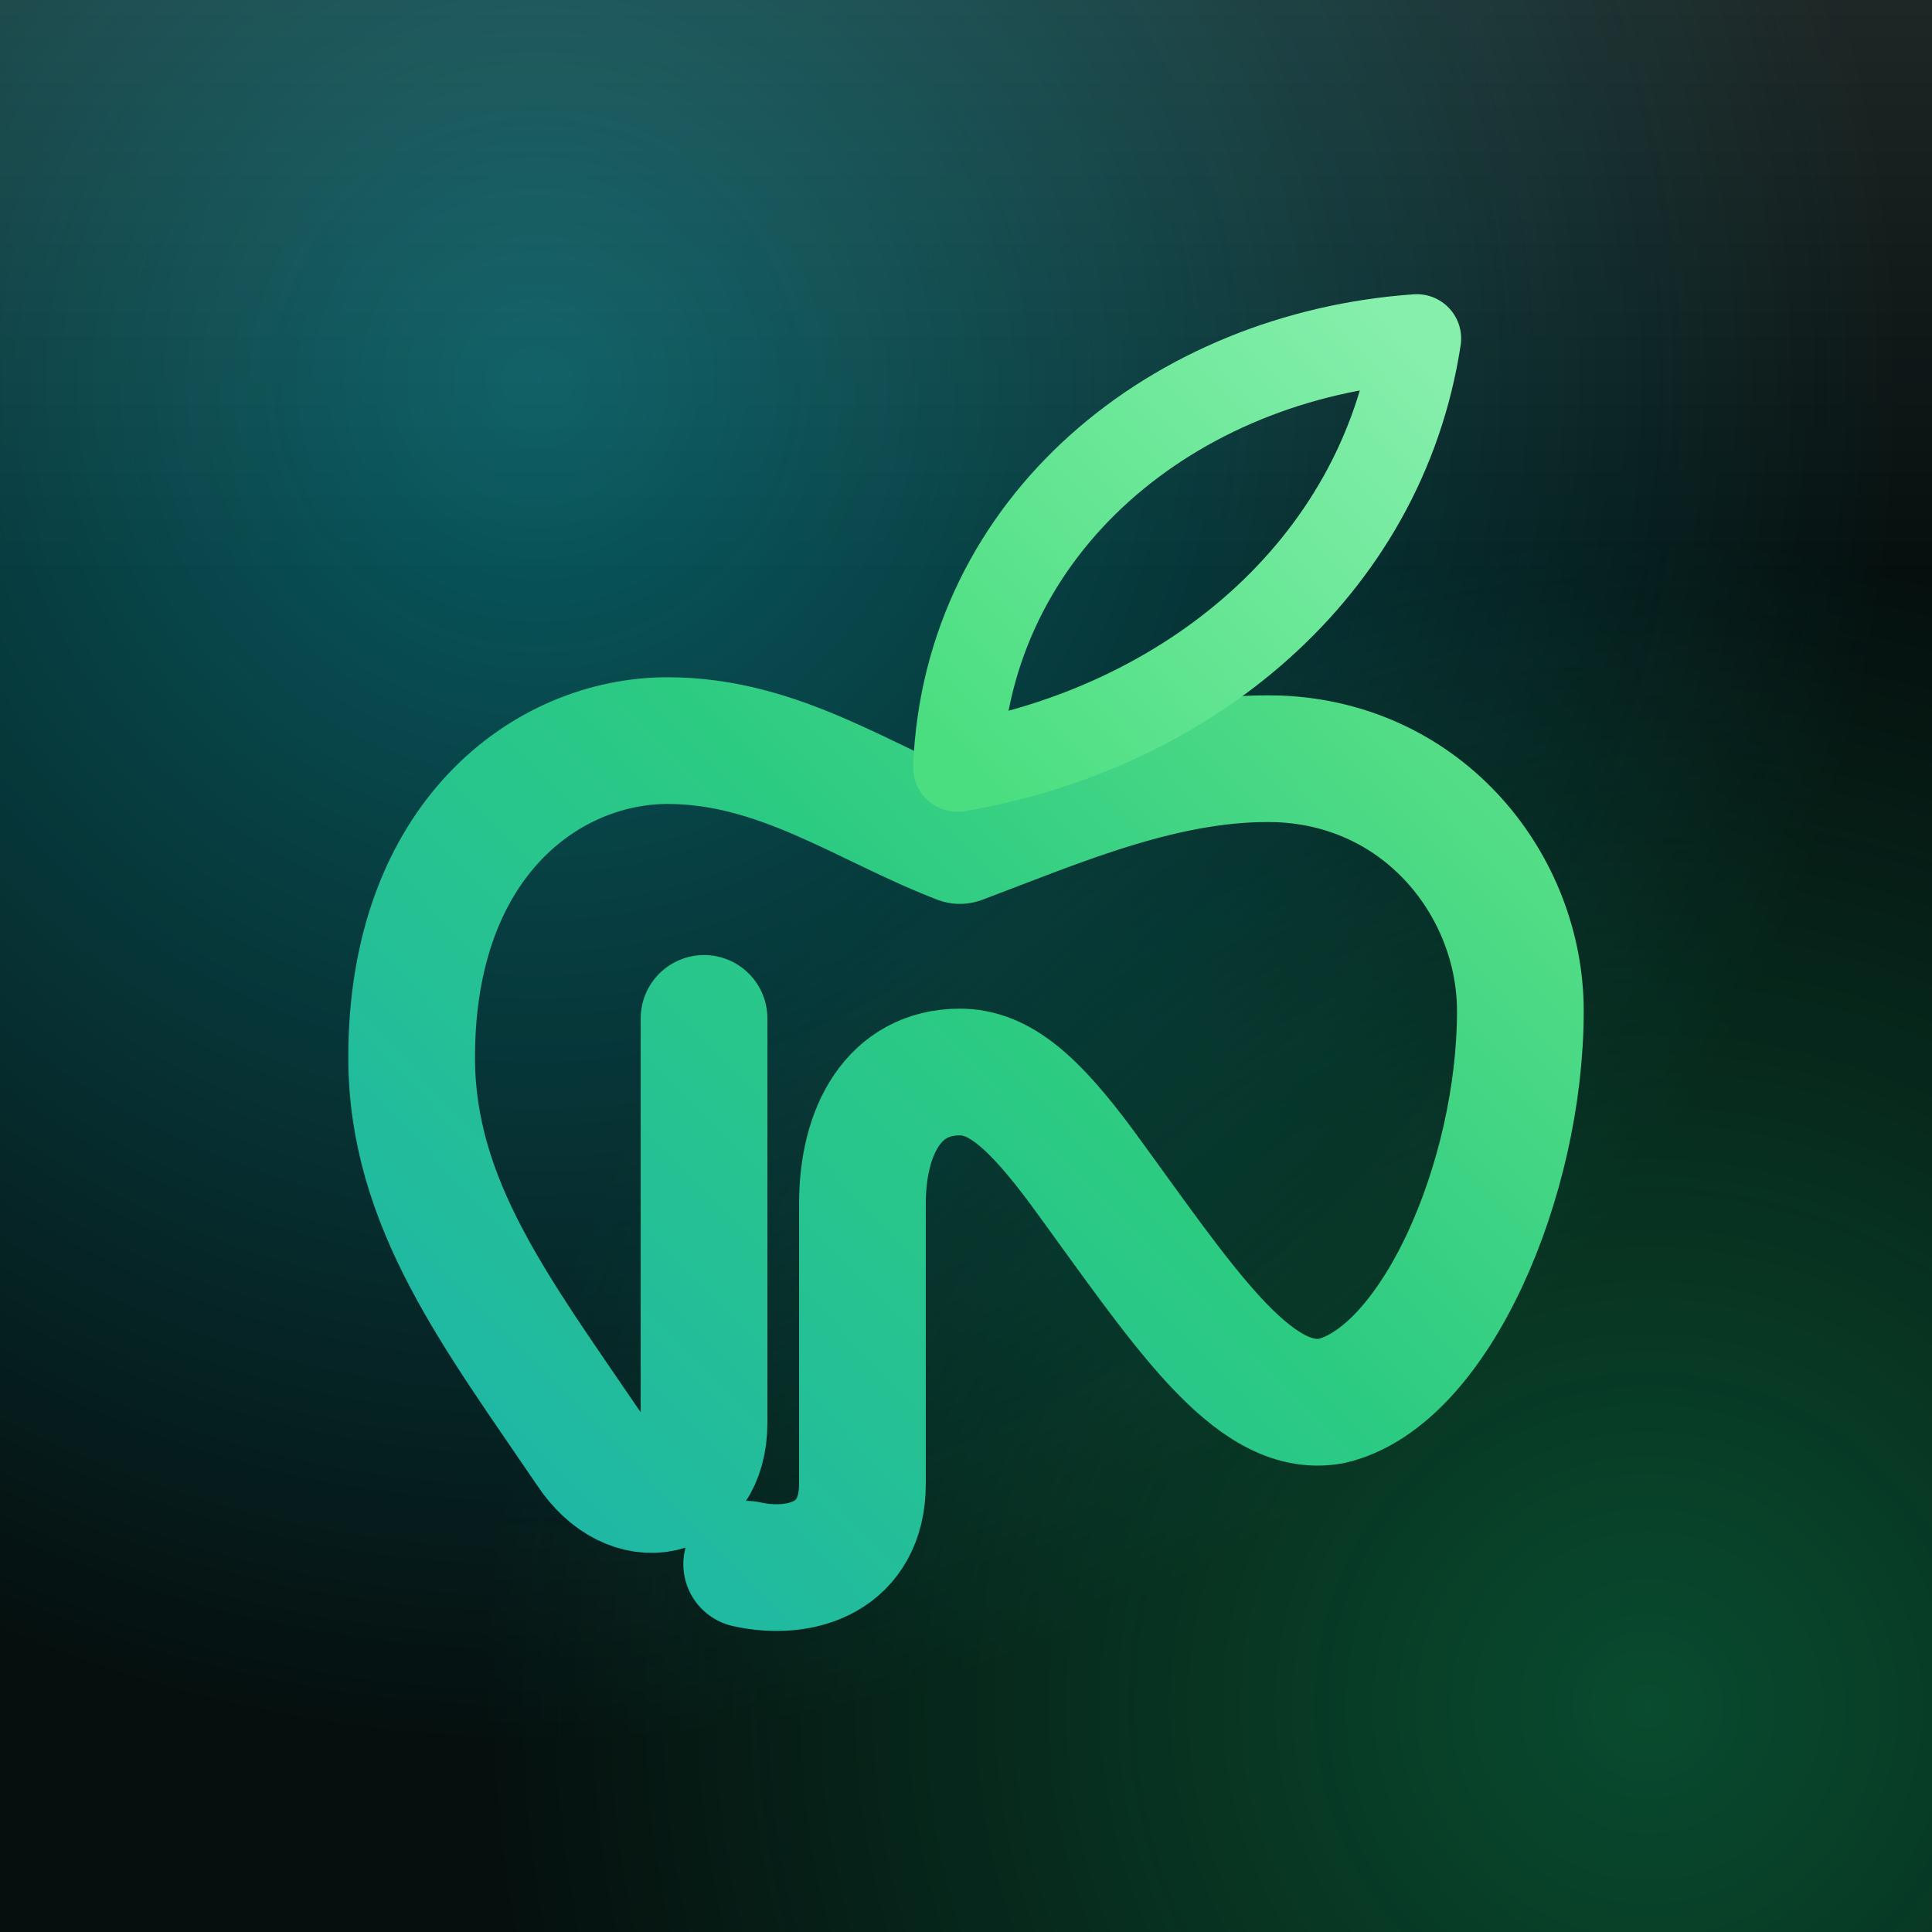
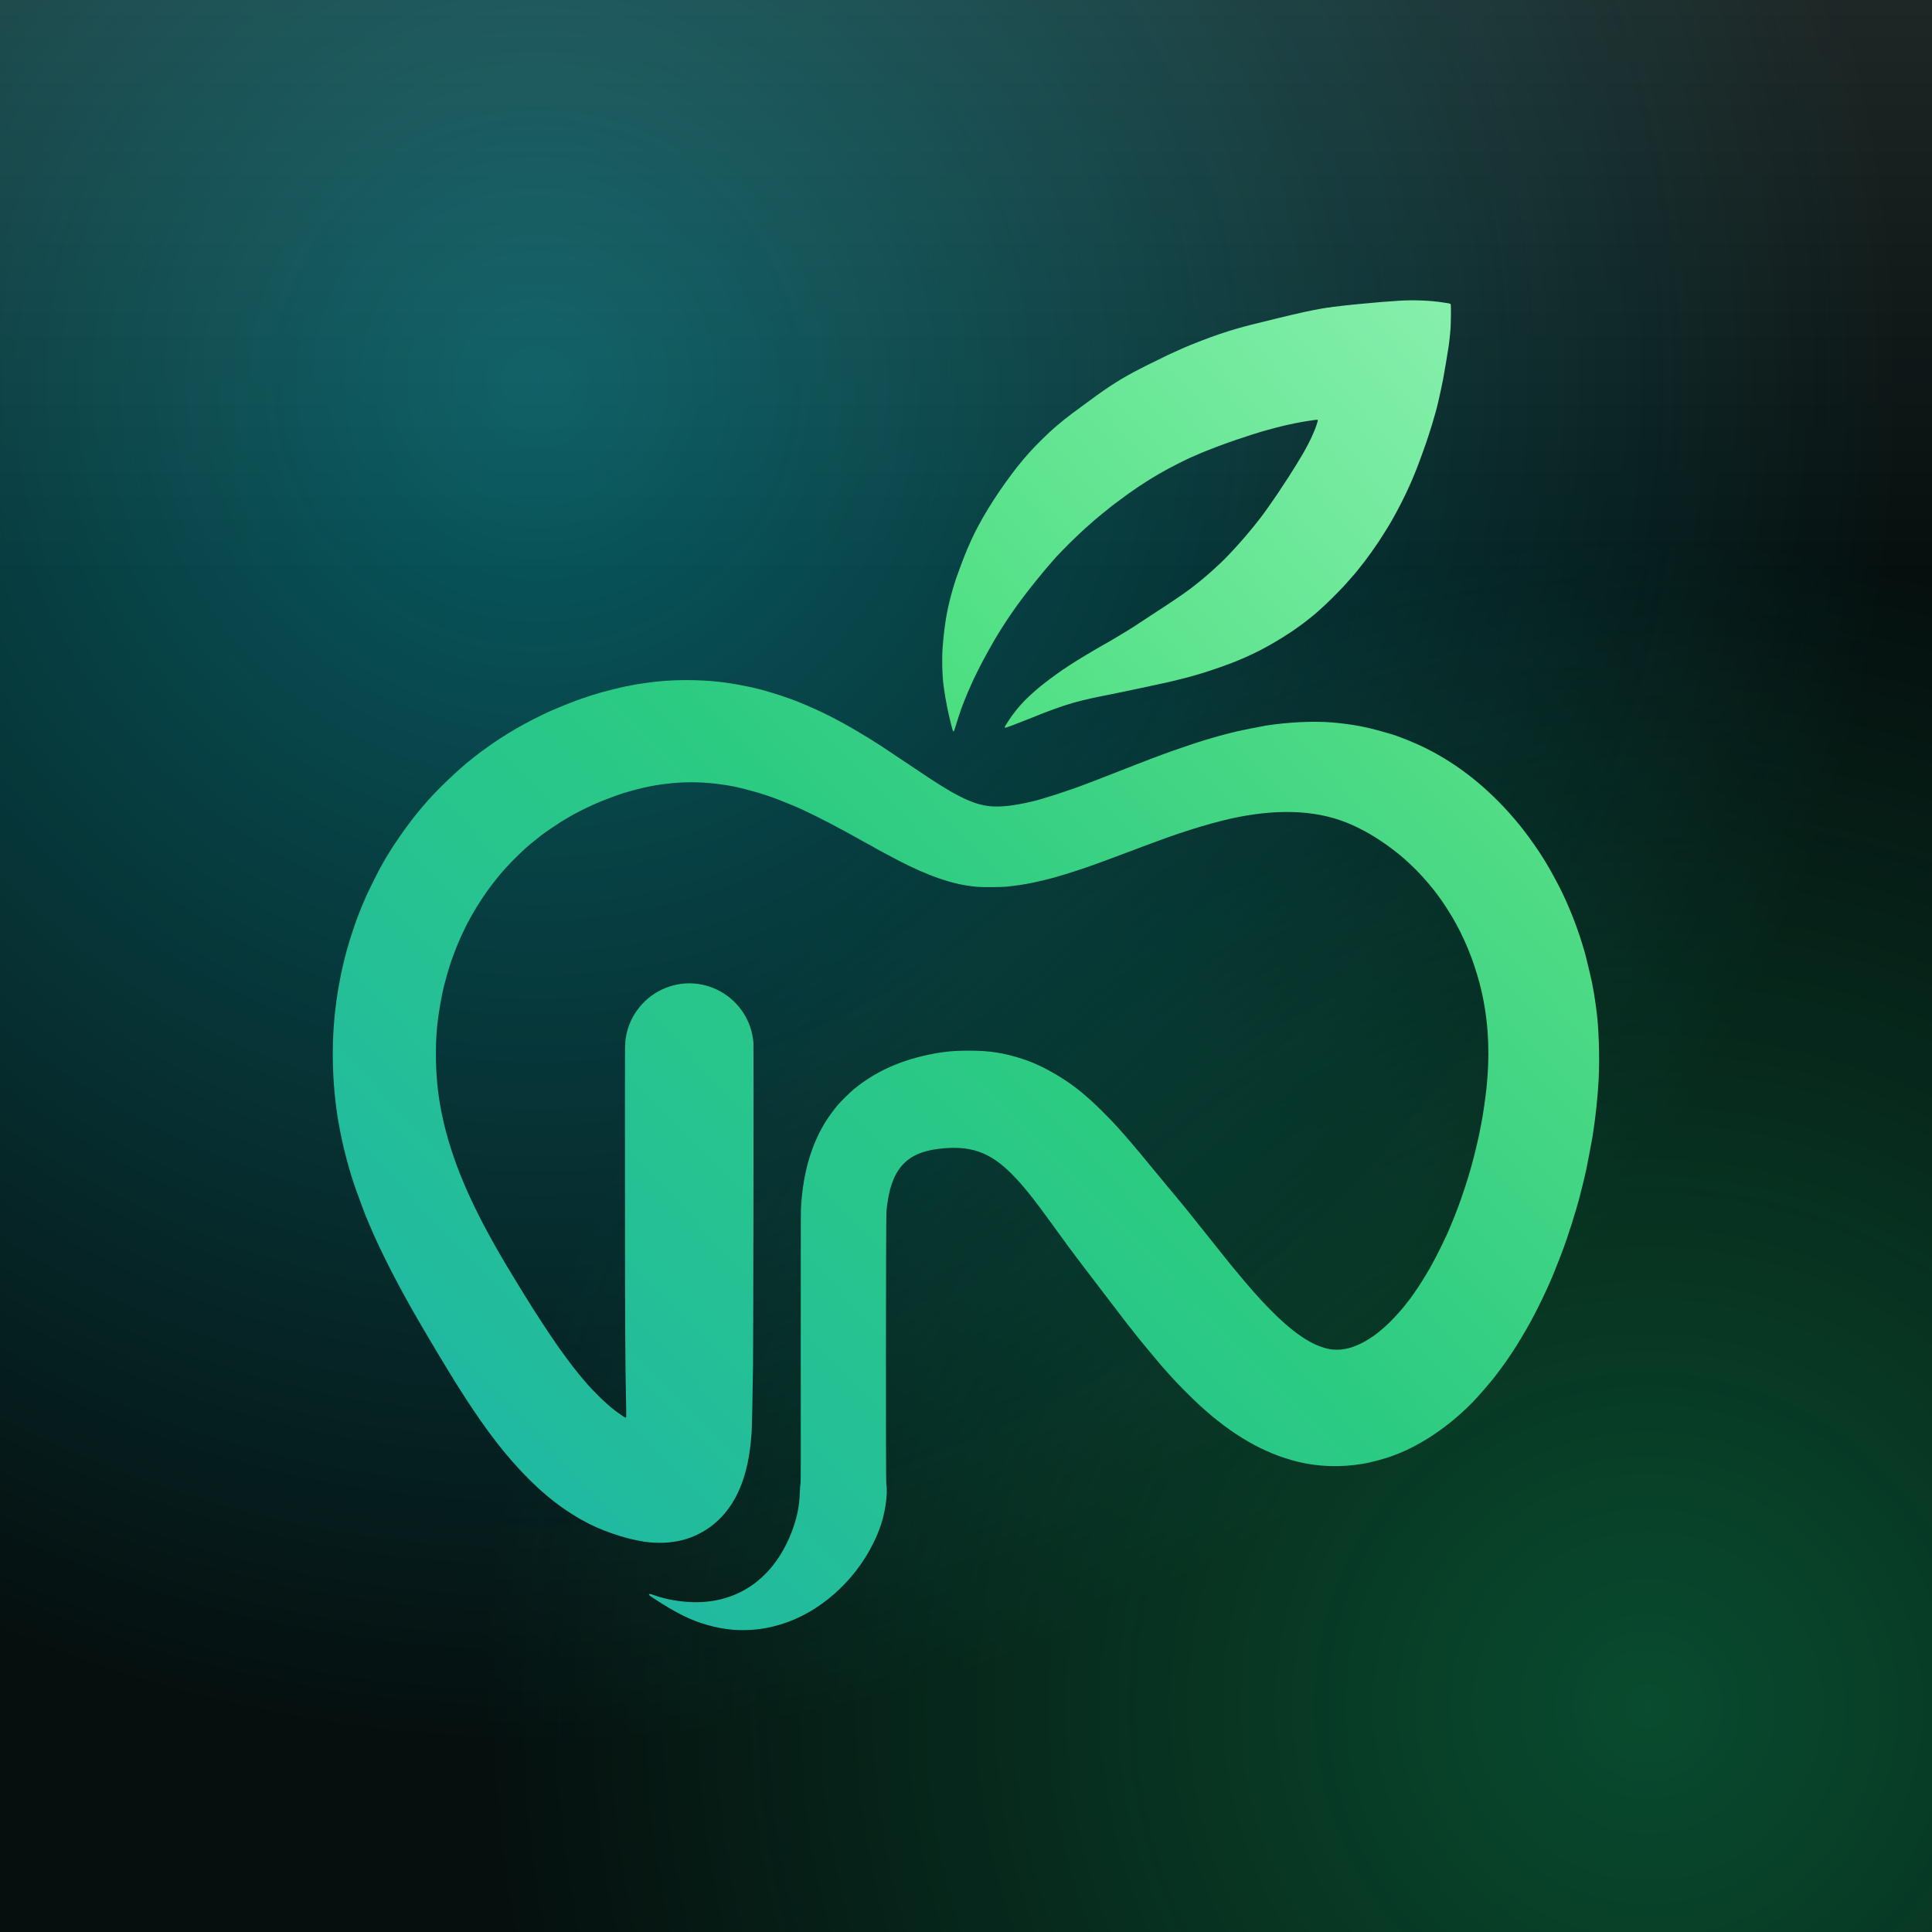
<svg xmlns="http://www.w3.org/2000/svg" viewBox="0 0 1024 1024">
  <defs>
-     <linearGradient id="is" gradientUnits="userSpaceOnUse" x1="300" y1="1100" x2="1000" y2="420">
+     <linearGradient id="is" gradientUnits="userSpaceOnUse" x1="300" y1="1120" x2="1020" y2="420">
      <stop offset="0" stop-color="#1FB8A4" />
      <stop offset=".55" stop-color="#2CCB82" />
      <stop offset="1" stop-color="#56DE86" />
    </linearGradient>
-     <linearGradient id="il" gradientUnits="userSpaceOnUse" x1="600" y1="460" x2="975" y2="110">
+     <linearGradient id="il" gradientUnits="userSpaceOnUse" x1="600" y1="450" x2="985" y2="110">
      <stop offset="0" stop-color="#4ADE80" />
      <stop offset="1" stop-color="#86EFAC" />
    </linearGradient>
    <radialGradient id="iA" cx=".28" cy=".2" r=".7">
      <stop offset="0" stop-color="#0A8C96" stop-opacity=".62" />
      <stop offset="1" stop-color="#0A8C96" stop-opacity="0" />
    </radialGradient>
    <radialGradient id="iB" cx=".85" cy=".88" r=".6">
      <stop offset="0" stop-color="#0E9F5B" stop-opacity=".42" />
      <stop offset="1" stop-color="#0E9F5B" stop-opacity="0" />
    </radialGradient>
    <linearGradient id="iHi" x1="0" y1="0" x2="0" y2="1">
      <stop offset="0" stop-color="#fff" stop-opacity=".10" />
      <stop offset=".3" stop-color="#fff" stop-opacity="0" />
    </linearGradient>
  </defs>
  <rect width="1024" height="1024" rx="0" fill="#050F0E" />
  <rect width="1024" height="1024" rx="0" fill="url(#iA)" />
  <rect width="1024" height="1024" rx="0" fill="url(#iB)" />
  <rect width="1024" height="1024" rx="0" fill="url(#iHi)" />
-   <g transform="translate(121.31,108.40) scale(0.64577)">
-     <path d="M390,668 L390,1000 C390,1062 330,1074 296,1022 C220,910 150,820 150,700 C150,520 262,440 360,440 C452,440 522,492 600,522 C680,492 770,452 862,455 C982,460 1060,560 1060,662 C1060,800 990,962 905,982 C840,994 782,902 700,790 C660,736 632,712 600,712 C546,712 520,760 520,820 L520,1050 C520,1110 470,1126 425,1116" fill="none" stroke="url(#is)" stroke-width="104" stroke-linecap="round" stroke-linejoin="round" />
-     <path d="M598,462 C606,262 776,124 975,110 C946,300 786,430 598,462 Z" fill="none" stroke="url(#il)" stroke-width="72.8" stroke-linejoin="round" />
+   <g transform="translate(97.44,85.53) scale(0.68072)">
+     <path d="M431.42,1143.55 C419.78,1143.19 405.03,1139.69 393.67,1134.60 C389.87,1132.89 388.84,1132.40 386.75,1131.28 C385.56,1130.64 383.57,1129.59 382.33,1128.95 C377.71,1126.55 362.96,1117.26 362.38,1116.38 C361.71,1115.37 362.72,1115.15 364.69,1115.88 C373.11,1118.99 381.96,1120.86 391.83,1121.59 C430.26,1124.46 460.44,1103.48 474.33,1064.25 C477.78,1054.52 479.29,1046.43 479.66,1035.75 C479.77,1032.71 479.91,1030.76 480.11,1029.75 C480.39,1028.32 480.40,1023.13 480.35,923.92 C480.32,848.05 480.35,818.51 480.49,815.67 C481.95,785.33 490.07,760.00 504.55,740.61 C506.51,737.99 506.95,737.42 509.22,734.67 C511.07,732.42 518.85,724.75 521.50,722.56 C537.50,709.34 556.75,700.41 579.67,695.60 C591.04,693.21 598.85,692.43 611.42,692.42 C627.57,692.41 638.36,694.09 653.25,698.94 C669.74,704.31 689.45,716.01 703.48,728.74 C703.99,729.21 705.20,730.26 706.17,731.09 C710.20,734.54 722.77,747.15 727.18,752.18 C727.95,753.05 730.10,755.47 731.96,757.56 C733.82,759.64 735.80,761.92 736.38,762.62 C736.95,763.33 737.94,764.51 738.59,765.24 C741.28,768.33 745.92,773.91 756.34,786.58 C757.17,787.59 758.39,789.05 759.05,789.83 C759.71,790.60 760.70,791.80 761.25,792.49 C761.80,793.18 762.81,794.43 763.50,795.26 C764.19,796.08 765.39,797.54 766.17,798.49 C766.95,799.45 768.16,800.88 768.86,801.68 C769.56,802.49 770.57,803.69 771.11,804.36 C771.64,805.03 772.87,806.52 773.83,807.65 C774.79,808.79 776.11,810.38 776.75,811.18 C777.39,811.99 779.00,813.97 780.33,815.59 C781.66,817.21 783.09,818.97 783.50,819.50 C783.91,820.03 784.88,821.24 785.64,822.19 C788.37,825.58 792.69,830.98 795.62,834.67 C797.26,836.73 799.50,839.53 800.59,840.90 C801.69,842.26 803.07,843.99 803.67,844.75 C804.26,845.51 805.32,846.83 806.01,847.69 C808.29,850.49 813.90,857.51 814.77,858.64 C815.60,859.71 818.36,863.02 825.43,871.44 C835.06,882.89 844.24,892.78 852.25,900.33 C867.73,914.91 880.71,922.83 892.44,924.84 C907.11,927.36 924.49,919.00 941.51,901.24 C943.71,898.95 944.60,897.96 948.34,893.68 C949.67,892.16 951.70,889.63 952.70,888.25 C953.03,887.79 953.88,886.70 954.58,885.83 C955.29,884.96 956.43,883.39 957.13,882.33 C957.82,881.28 958.70,880.00 959.08,879.50 C960.84,877.18 966.07,868.84 969.78,862.45 C972.35,858.02 976.76,849.58 979.64,843.59 C982.12,838.43 984.83,832.60 984.83,832.44 C984.83,832.39 985.22,831.46 985.68,830.38 C991.51,816.95 997.48,800.04 1001.91,784.47 C1004.19,776.44 1006.38,767.61 1008.49,757.92 C1009.18,754.75 1010.88,745.78 1011.34,742.92 C1013.10,731.79 1014.14,723.76 1014.67,717.17 C1014.76,715.93 1014.91,714.05 1015.00,713.00 C1015.94,701.27 1015.96,688.60 1015.07,676.75 C1014.65,671.20 1013.44,661.49 1012.68,657.57 C1012.60,657.12 1012.40,656.04 1012.24,655.17 C1010.85,647.34 1009.56,641.98 1006.99,633.25 C1001.71,615.32 993.47,597.18 983.91,582.42 C981.12,578.11 980.26,576.83 978.61,574.50 C974.10,568.14 970.83,564.10 963.72,556.14 C959.70,551.63 950.79,543.21 946.01,539.41 C933.29,529.26 922.25,522.35 909.75,516.72 C885.31,505.71 856.10,503.67 821.00,510.52 C804.63,513.72 781.14,520.70 758.58,529.08 C756.93,529.70 754.46,530.60 753.08,531.10 C751.71,531.60 750.32,532.11 750.00,532.25 C749.68,532.38 748.37,532.87 747.08,533.34 C744.60,534.25 741.91,535.26 736.67,537.25 C731.31,539.29 728.77,540.24 724.92,541.66 C722.90,542.41 720.27,543.39 719.08,543.84 C717.89,544.29 714.59,545.49 711.75,546.51 C708.91,547.53 705.90,548.61 705.06,548.93 C700.76,550.53 685.70,555.36 680.38,556.84 C679.02,557.22 677.28,557.71 676.50,557.93 C674.35,558.55 666.50,560.47 664.33,560.92 C663.28,561.13 661.37,561.54 660.08,561.82 C655.29,562.88 647.57,564.01 640.00,564.78 C636.24,565.16 620.85,565.22 617.50,564.86 C606.39,563.68 599.30,562.09 587.83,558.22 C579.48,555.40 566.43,549.66 556.67,544.50 C554.88,543.55 552.03,542.06 550.33,541.17 C548.64,540.29 546.01,538.88 544.50,538.06 C542.99,537.23 541.00,536.15 540.08,535.66 C539.17,535.18 538.02,534.52 537.53,534.21 C537.04,533.90 535.39,532.99 533.86,532.18 C532.33,531.37 530.67,530.46 530.17,530.17 C529.27,529.64 527.50,528.66 524.33,526.92 C523.46,526.45 522.38,525.83 521.92,525.55 C521.46,525.28 519.92,524.43 518.50,523.67 C517.08,522.91 515.28,521.93 514.50,521.50 C508.49,518.16 496.76,512.05 491.08,509.30 C481.50,504.66 478.25,503.15 476.17,502.34 C475.66,502.14 473.94,501.43 472.33,500.75 C459.73,495.43 449.39,491.92 437.25,488.85 C428.65,486.68 426.45,486.25 417.75,485.02 C405.92,483.35 393.32,483.00 381.33,484.02 C379.35,484.18 377.46,484.39 373.17,484.92 C370.49,485.24 364.64,486.22 362.25,486.74 C361.15,486.98 359.35,487.37 358.25,487.60 C353.83,488.53 341.59,491.97 338.68,493.09 C338.35,493.21 336.62,493.84 334.83,494.48 C333.05,495.11 330.23,496.17 328.58,496.84 C326.93,497.50 324.65,498.41 323.50,498.86 C318.87,500.69 308.26,505.79 303.42,508.52 C302.41,509.09 300.76,510.02 299.75,510.58 C292.99,514.38 280.23,522.98 276.25,526.41 C275.70,526.89 274.61,527.75 273.83,528.34 C265.55,534.56 252.21,547.73 244.58,557.23 C238.65,564.63 236.42,567.66 231.88,574.50 C228.19,580.06 225.02,585.37 221.97,591.08 C221.34,592.26 220.76,593.31 220.68,593.41 C220.44,593.72 216.38,602.20 215.49,604.25 C212.61,610.90 211.89,612.66 210.23,617.17 C209.64,618.77 208.98,620.57 208.76,621.17 C206.60,626.98 202.65,640.89 201.39,647.08 C200.44,651.77 200.12,653.43 199.59,656.50 C198.98,660.09 198.65,662.24 198.25,665.25 C198.10,666.35 197.88,668.04 197.75,669.00 C195.85,682.80 195.75,703.55 197.51,720.08 C201.31,755.84 214.10,792.85 237.30,835.25 C241.54,843.00 241.77,843.41 245.63,850.12 C247.36,853.14 248.01,854.23 252.02,861.00 C255.23,866.40 267.54,886.51 270.34,890.92 C271.04,892.02 272.46,894.23 273.50,895.83 C274.54,897.44 276.17,899.99 277.13,901.50 C280.08,906.15 289.04,919.54 291.08,922.33 C291.64,923.11 292.55,924.39 293.09,925.17 C294.26,926.88 301.79,937.04 302.84,938.34 C303.25,938.85 304.07,939.89 304.67,940.65 C306.25,942.69 308.89,945.91 310.07,947.25 C310.63,947.89 311.65,949.09 312.33,949.92 C318.07,956.85 327.76,966.36 334.75,971.90 C337.53,974.11 343.44,978.17 343.88,978.17 C344.53,978.17 344.54,978.04 344.35,968.38 C343.63,932.05 343.52,910.56 343.47,793.17 C343.41,681.75 343.38,687.00 344.18,682.02 C346.93,664.79 358.94,649.91 375.29,643.49 C406.53,631.22 440.67,652.58 443.50,686.17 C443.71,688.73 443.42,920.84 443.18,937.58 C442.76,966.37 442.36,985.47 442.07,989.83 C439.87,1023.66 430.27,1046.75 412.40,1061.27 C397.80,1073.13 379.37,1077.74 358.53,1074.74 C343.42,1072.57 323.35,1065.60 310.08,1057.92 C309.26,1057.45 308.06,1056.77 307.42,1056.42 C306.78,1056.06 304.53,1054.70 302.44,1053.38 C284.16,1041.92 267.08,1026.25 248.99,1004.35 C247.12,1002.09 239.80,992.66 238.50,990.83 C238.01,990.15 236.81,988.50 235.84,987.17 C229.65,978.74 221.28,966.30 214.24,955.08 C212.98,953.07 211.07,950.03 210.00,948.33 C208.93,946.64 207.92,944.99 207.75,944.67 C207.58,944.35 206.42,942.43 205.17,940.42 C203.91,938.40 201.21,933.94 199.16,930.50 C197.11,927.06 194.00,921.85 192.25,918.92 C190.49,915.98 188.06,911.86 186.84,909.75 C185.62,907.64 184.26,905.32 183.83,904.58 C167.75,877.19 152.84,848.06 143.79,826.33 C140.40,818.22 139.84,816.74 134.26,801.33 C128.62,785.77 123.38,765.62 120.34,747.83 C115.27,718.11 114.59,685.68 118.41,656.75 C118.54,655.74 118.73,654.28 118.83,653.50 C119.30,649.75 120.66,641.49 121.34,638.25 C121.51,637.43 121.77,636.04 121.92,635.17 C122.26,633.14 124.05,625.07 124.61,623.00 C124.85,622.13 125.25,620.50 125.51,619.39 C126.85,613.62 130.66,601.22 133.89,592.17 C136.32,585.35 140.03,576.28 143.13,569.58 C144.59,566.43 150.71,554.13 151.97,551.83 C152.59,550.69 153.51,549.04 154.00,548.17 C154.49,547.30 155.22,545.98 155.63,545.25 C156.04,544.52 156.90,543.05 157.54,542.00 C158.18,540.95 159.33,539.06 160.09,537.82 C162.77,533.39 168.33,525.17 172.41,519.58 C176.40,514.11 177.43,512.76 179.90,509.68 C180.53,508.89 181.39,507.80 181.82,507.26 C182.58,506.26 187.24,500.80 189.85,497.83 C198.27,488.27 214.06,473.24 223.40,465.91 C224.22,465.27 225.61,464.17 226.49,463.46 C230.51,460.19 240.85,452.81 246.33,449.28 C255.46,443.40 261.33,440.01 272.00,434.45 C276.06,432.34 284.63,428.25 286.75,427.41 C287.85,426.98 290.36,425.92 292.33,425.07 C297.41,422.88 305.85,419.64 311.08,417.87 C316.47,416.04 321.95,414.31 323.75,413.85 C324.85,413.58 326.09,413.23 326.50,413.08 C327.54,412.72 339.34,409.78 341.58,409.33 C342.59,409.12 343.85,408.85 344.39,408.72 C344.92,408.59 346.42,408.31 347.72,408.09 C349.02,407.87 350.79,407.53 351.66,407.35 C352.53,407.17 354.18,406.89 355.33,406.75 C356.48,406.60 358.62,406.30 360.08,406.08 C377.71,403.37 400.03,403.16 419.17,405.52 C421.41,405.80 423.55,406.08 423.92,406.16 C424.28,406.24 425.07,406.35 425.67,406.42 C427.09,406.57 438.47,408.71 441.25,409.34 C442.44,409.62 443.79,409.92 444.25,410.02 C450.43,411.34 464.15,415.50 472.17,418.47 C473.40,418.93 475.32,419.65 476.42,420.06 C479.41,421.17 489.68,425.54 492.75,427.00 C493.67,427.44 495.80,428.45 497.50,429.25 C504.20,432.42 514.77,438.06 522.08,442.37 C531.66,448.02 533.97,449.44 543.17,455.35 C546.21,457.31 557.40,464.77 567.50,471.58 C587.10,484.80 594.82,489.61 604.08,494.35 C622.23,503.65 633.28,504.49 659.67,498.60 C668.20,496.70 688.92,490.00 702.75,484.67 C709.69,481.99 713.36,480.59 715.08,479.94 C716.18,479.53 717.65,478.96 718.33,478.68 C719.02,478.40 720.75,477.72 722.17,477.18 C723.59,476.63 725.43,475.92 726.25,475.59 C727.07,475.26 728.50,474.70 729.42,474.34 C730.33,473.99 732.13,473.28 733.42,472.78 C738.66,470.71 743.30,468.91 747.92,467.15 C749.11,466.69 750.83,466.03 751.75,465.67 C752.67,465.31 754.47,464.63 755.75,464.17 C757.03,463.70 758.46,463.16 758.92,462.97 C761.28,461.98 779.32,455.62 784.33,454.01 C786.40,453.35 788.83,452.55 789.75,452.24 C792.18,451.43 797.50,449.80 800.67,448.92 C802.18,448.50 804.28,447.90 805.33,447.58 C807.28,447.01 810.21,446.24 815.17,445.01 C816.68,444.63 818.78,444.11 819.83,443.84 C822.24,443.23 839.30,439.83 842.33,439.35 C859.67,436.62 879.41,435.66 893.67,436.84 C908.34,438.07 919.10,439.99 932.67,443.83 C934.55,444.37 937.09,445.08 938.32,445.42 C945.33,447.34 958.21,452.52 967.33,457.08 C992.59,469.70 1015.60,488.07 1035.89,511.80 C1037.32,513.47 1039.08,515.57 1039.78,516.46 C1040.49,517.35 1041.64,518.80 1042.33,519.67 C1047.58,526.27 1055.81,538.05 1059.16,543.75 C1059.64,544.57 1060.51,546.00 1061.08,546.92 C1063.39,550.63 1069.76,562.32 1072.31,567.53 C1079.96,583.15 1086.37,600.04 1091.14,617.17 C1091.97,620.13 1096.06,637.38 1096.40,639.33 C1096.54,640.11 1096.80,641.50 1096.98,642.42 C1097.70,646.01 1098.61,651.58 1099.17,655.83 C1099.35,657.25 1099.58,658.90 1099.67,659.50 C1101.66,672.66 1102.53,697.72 1101.59,714.92 C1100.89,727.77 1099.32,743.10 1097.49,755.00 C1097.30,756.24 1097.00,758.15 1096.84,759.25 C1096.42,761.99 1092.44,782.88 1091.81,785.67 C1090.10,793.21 1089.01,797.69 1086.84,806.08 C1083.64,818.45 1077.01,839.18 1072.83,849.92 C1072.08,851.84 1071.11,854.35 1070.67,855.50 C1070.24,856.65 1069.20,859.27 1068.37,861.33 C1067.54,863.40 1066.51,865.98 1066.08,867.08 C1065.65,868.18 1065.08,869.51 1064.81,870.04 C1064.55,870.56 1064.10,871.57 1063.82,872.29 C1063.54,873.00 1062.89,874.48 1062.39,875.58 C1061.89,876.68 1061.17,878.26 1060.79,879.08 C1057.96,885.32 1052.36,896.61 1049.33,902.17 C1044.65,910.78 1037.93,921.98 1033.69,928.25 C1032.63,929.81 1031.16,931.98 1030.42,933.08 C1029.68,934.18 1028.29,936.14 1027.33,937.44 C1026.37,938.73 1025.02,940.56 1024.34,941.51 C1020.65,946.62 1014.85,953.63 1007.75,961.53 C992.30,978.74 971.89,994.11 952.30,1003.28 C945.26,1006.58 937.70,1009.34 930.92,1011.11 C923.27,1013.11 921.44,1013.53 917.51,1014.18 C900.47,1016.98 883.28,1016.41 867.33,1012.50 C841.16,1006.09 816.26,991.78 791.08,968.67 C784.32,962.46 774.57,952.68 769.40,946.93 C768.59,946.02 767.09,944.37 766.08,943.26 C765.07,942.15 763.80,940.72 763.25,940.08 C762.70,939.44 761.72,938.32 761.07,937.58 C759.81,936.17 746.15,919.77 745.17,918.50 C744.85,918.09 743.87,916.88 743.00,915.82 C742.13,914.76 740.67,912.92 739.75,911.75 C737.72,909.13 735.75,906.64 734.50,905.08 C733.98,904.44 732.88,903.02 732.04,901.92 C731.21,900.82 729.34,898.37 727.89,896.47 C720.74,887.15 718.67,884.43 715.67,880.49 C709.90,872.89 705.98,867.76 700.15,860.17 C693.18,851.08 686.83,842.49 676.14,827.67 C661.41,807.25 653.01,796.82 644.34,788.17 C627.25,771.11 612.15,765.95 587.83,768.84 C561.45,771.98 549.96,785.71 547.05,817.58 C546.62,822.31 546.50,1027.36 546.93,1029.75 C548.36,1037.79 545.83,1054.32 541.49,1065.17 C541.15,1066.04 540.47,1067.76 539.99,1069.00 C539.51,1070.24 538.05,1073.42 536.74,1076.08 C522.03,1105.94 494.82,1129.89 465.26,1138.99 C453.81,1142.52 443.41,1143.92 431.42,1143.55Z" fill="url(#is)" />
+     <path d="M598.95,443.66 C598.43,442.86 595.96,432.87 594.34,425.00 C593.43,420.56 592.25,413.67 591.83,410.25 C591.74,409.52 591.59,408.35 591.50,407.67 C590.44,399.82 590.15,387.32 590.83,378.25 C591.19,373.40 591.96,365.75 592.33,363.42 C592.42,362.87 592.57,361.74 592.68,360.92 C594.07,350.14 597.13,337.31 601.25,324.91 C602.16,322.19 607.44,307.95 607.81,307.21 C608.00,306.84 608.45,305.76 608.82,304.81 C609.38,303.32 610.26,301.22 611.08,299.42 C611.20,299.14 611.69,298.05 612.16,297.00 C612.63,295.95 613.08,294.93 613.17,294.75 C619.78,280.02 631.60,260.75 644.54,243.58 C648.20,238.72 649.00,237.69 651.38,234.82 C652.09,233.95 653.14,232.68 653.71,231.99 C654.28,231.29 655.46,229.94 656.33,228.97 C657.20,228.01 658.58,226.46 659.39,225.53 C662.60,221.83 673.98,210.66 677.75,207.52 C678.21,207.13 679.15,206.34 679.83,205.75 C682.26,203.67 684.86,201.51 685.75,200.83 C686.50,200.26 690.00,197.57 691.19,196.65 C692.10,195.95 697.33,192.08 700.87,189.49 C702.68,188.17 704.74,186.65 705.46,186.12 C720.44,175.01 730.89,168.43 744.83,161.35 C746.25,160.62 748.69,159.39 750.25,158.59 C753.15,157.12 764.19,151.71 766.58,150.58 C768.16,149.85 775.18,146.66 776.50,146.09 C777.00,145.87 778.09,145.39 778.92,145.03 C779.74,144.66 780.60,144.31 780.83,144.24 C781.06,144.18 781.61,143.94 782.05,143.72 C782.49,143.50 783.39,143.13 784.05,142.89 C784.71,142.65 785.70,142.25 786.25,142.00 C786.80,141.75 788.21,141.20 789.38,140.77 C790.56,140.35 791.79,139.86 792.13,139.69 C792.89,139.30 805.29,134.78 806.33,134.50 C806.75,134.39 808.13,133.95 809.42,133.51 C812.24,132.54 816.37,131.24 818.08,130.78 C818.54,130.65 819.82,130.28 820.92,129.95 C822.02,129.63 823.97,129.08 825.25,128.74 C826.53,128.40 828.82,127.80 830.33,127.39 C833.89,126.45 839.39,125.09 851.83,122.08 C859.37,120.25 864.58,119.04 871.75,117.42 C875.55,116.56 884.53,114.80 886.67,114.49 C887.35,114.39 888.55,114.20 889.33,114.07 C890.81,113.82 891.95,113.66 895.17,113.25 C899.94,112.65 901.29,112.49 904.33,112.17 C906.12,111.99 908.63,111.72 909.92,111.59 C911.20,111.45 913.07,111.27 914.08,111.17 C915.09,111.08 916.70,110.92 917.67,110.83 C929.35,109.70 937.28,109.06 946.92,108.47 C957.72,107.80 970.55,108.32 980.17,109.82 C981.31,110.00 983.02,110.26 983.95,110.40 C985.83,110.68 986.29,110.88 986.46,111.50 C986.71,112.36 986.56,126.44 986.27,130.33 C986.00,133.95 985.33,140.35 985.01,142.42 C984.92,142.97 984.77,144.02 984.67,144.75 C984.21,148.24 981.27,165.62 980.40,170.08 C978.56,179.42 975.84,191.36 974.60,195.50 C974.48,195.91 974.21,196.85 974.00,197.58 C972.25,203.78 970.57,209.27 968.92,214.17 C968.44,215.59 967.78,217.58 967.46,218.58 C966.59,221.29 960.73,237.39 960.33,238.18 C960.14,238.55 959.69,239.67 959.33,240.67 C958.98,241.66 958.53,242.79 958.34,243.16 C958.14,243.54 957.77,244.42 957.51,245.13 C957.25,245.84 956.84,246.83 956.62,247.33 C956.23,248.19 955.77,249.22 954.38,252.42 C954.06,253.15 953.46,254.46 953.05,255.33 C952.64,256.20 951.92,257.74 951.45,258.75 C947.82,266.54 940.89,279.46 937.50,284.75 C936.97,285.57 935.81,287.45 934.91,288.92 C929.23,298.23 920.96,309.84 913.92,318.40 C913.18,319.29 912.15,320.55 911.62,321.20 C911.09,321.84 909.66,323.46 908.45,324.80 C907.24,326.13 905.78,327.79 905.20,328.49 C903.09,331.02 893.49,340.82 889.42,344.60 C885.22,348.50 881.61,351.75 880.42,352.70 C879.77,353.22 878.53,354.23 877.65,354.95 C876.77,355.66 875.46,356.70 874.74,357.25 C874.03,357.80 873.06,358.55 872.60,358.92 C872.13,359.28 871.34,359.89 870.83,360.26 C870.33,360.63 869.50,361.24 869.00,361.62 C862.16,366.73 850.18,374.22 841.50,378.83 C839.90,379.68 838.13,380.62 837.58,380.91 C835.82,381.84 829.32,384.93 826.33,386.25 C823.06,387.69 822.40,387.97 822.00,388.09 C821.77,388.15 821.22,388.39 820.78,388.62 C820.33,388.84 819.16,389.31 818.16,389.67 C817.17,390.02 816.07,390.46 815.72,390.63 C814.83,391.08 804.09,394.90 800.17,396.16 C798.38,396.74 796.05,397.49 795.00,397.84 C793.95,398.18 792.37,398.67 791.50,398.92 C790.63,399.17 789.35,399.55 788.67,399.75 C787.98,399.96 786.82,400.29 786.08,400.50 C785.35,400.71 784.41,400.98 784.00,401.10 C782.02,401.70 769.80,404.76 766.83,405.40 C765.78,405.63 763.90,406.04 762.67,406.31 C758.01,407.35 756.47,407.68 752.25,408.57 C749.87,409.08 745.44,410.02 742.42,410.67 C734.24,412.43 725.21,414.29 716.58,415.99 C704.04,418.46 694.56,420.78 687.58,423.09 C686.67,423.39 685.47,423.76 684.92,423.92 C683.64,424.27 670.83,428.91 670.16,429.25 C669.88,429.40 668.44,429.97 666.95,430.53 C665.47,431.08 664.18,431.59 664.08,431.67 C663.99,431.74 662.68,432.26 661.17,432.82 C659.67,433.39 658.35,433.91 658.26,433.99 C658.16,434.07 656.32,434.78 654.17,435.58 C652.01,436.38 650.10,437.13 649.92,437.24 C649.40,437.57 640.53,440.85 639.90,440.95 C639.12,441.08 638.99,440.67 639.51,439.69 C640.11,438.56 643.19,433.84 644.64,431.83 C648.66,426.27 653.72,420.48 657.78,416.83 C658.95,415.78 660.54,414.32 661.33,413.58 C662.11,412.85 663.13,411.95 663.59,411.59 C664.04,411.23 664.80,410.59 665.26,410.17 C665.73,409.76 666.56,409.07 667.10,408.64 C667.64,408.21 668.49,407.53 668.99,407.14 C675.08,402.28 683.34,396.36 689.71,392.28 C690.89,391.53 692.65,390.40 693.63,389.77 C697.36,387.38 706.90,381.64 711.27,379.17 C712.16,378.66 713.76,377.74 714.82,377.11 C715.88,376.48 716.88,375.92 717.03,375.86 C717.93,375.51 735.12,365.24 739.08,362.67 C742.90,360.20 744.37,359.24 751.92,354.25 C755.12,352.14 758.67,349.81 759.80,349.08 C769.07,343.07 779.62,335.88 783.08,333.21 C783.73,332.71 784.81,331.89 785.50,331.38 C786.19,330.87 787.02,330.22 787.35,329.93 C787.68,329.65 788.34,329.12 788.83,328.75 C789.32,328.38 790.07,327.78 790.51,327.42 C790.94,327.05 791.77,326.38 792.34,325.92 C796.31,322.72 802.33,317.35 808.14,311.84 C811.99,308.19 819.08,300.60 824.49,294.33 C825.79,292.82 827.23,291.15 827.69,290.63 C828.57,289.61 831.11,286.55 833.20,283.99 C834.27,282.67 836.02,280.46 838.46,277.33 C840.89,274.22 847.62,264.72 851.44,259.00 C854.84,253.91 857.62,249.69 860.52,245.20 C863.21,241.04 869.06,231.52 871.30,227.67 C874.43,222.29 877.99,215.31 879.22,212.14 C879.63,211.08 880.14,209.88 880.35,209.48 C880.98,208.25 882.88,202.62 882.90,201.92 C882.92,201.05 882.77,201.03 879.55,201.50 C878.19,201.70 876.63,201.92 876.08,202.00 C869.81,202.89 860.49,204.76 853.58,206.52 C852.48,206.80 851.28,207.10 850.92,207.19 C849.88,207.44 842.37,209.48 841.25,209.82 C840.70,209.99 839.54,210.33 838.67,210.58 C834.39,211.83 828.02,213.88 823.00,215.61 C821.30,216.20 819.54,216.78 819.08,216.90 C817.96,217.20 803.95,222.26 803.28,222.61 C802.99,222.76 801.46,223.36 799.88,223.94 C798.30,224.51 796.77,225.11 796.47,225.26 C796.18,225.42 795.15,225.83 794.19,226.19 C793.23,226.54 792.37,226.90 792.27,226.97 C792.17,227.05 791.82,227.21 791.50,227.33 C791.18,227.45 790.24,227.84 789.42,228.20 C788.59,228.56 787.39,229.09 786.75,229.37 C786.11,229.65 785.11,230.09 784.54,230.35 C783.97,230.62 783.47,230.83 783.43,230.83 C783.28,230.83 777.88,233.45 774.08,235.37 C768.52,238.18 763.61,240.82 759.17,243.40 C755.44,245.57 755.15,245.75 753.42,246.83 C752.50,247.40 751.07,248.29 750.25,248.80 C746.94,250.85 739.13,256.08 736.75,257.83 C736.29,258.16 734.98,259.11 733.83,259.92 C731.98,261.24 727.44,264.61 725.07,266.42 C724.59,266.78 723.42,267.68 722.47,268.40 C721.53,269.12 720.49,269.95 720.17,270.24 C719.85,270.53 719.15,271.10 718.61,271.51 C716.68,272.99 716.40,273.21 715.17,274.26 C714.48,274.84 713.50,275.66 713.00,276.07 C710.04,278.49 708.79,279.56 706.14,281.94 C704.52,283.39 702.65,285.03 701.99,285.58 C701.33,286.13 700.03,287.33 699.09,288.25 C698.16,289.17 696.05,291.16 694.41,292.69 C689.54,297.20 679.24,307.75 677.02,310.50 C676.69,310.91 675.52,312.27 674.42,313.51 C672.18,316.06 670.47,318.06 669.28,319.56 C668.84,320.11 668.24,320.84 667.95,321.17 C667.66,321.51 666.85,322.48 666.17,323.33 C665.48,324.18 664.50,325.37 663.99,325.98 C663.19,326.95 661.10,329.55 659.58,331.48 C657.74,333.83 656.85,334.96 656.42,335.52 C645.80,349.13 634.96,365.50 627.24,379.58 C626.99,380.04 626.54,380.85 626.23,381.38 C625.92,381.92 625.67,382.38 625.67,382.42 C625.67,382.45 625.41,382.92 625.11,383.45 C624.14,385.12 623.67,385.99 621.72,389.67 C619.92,393.08 615.81,401.27 614.94,403.18 C611.77,410.20 610.83,412.30 610.83,412.41 C610.83,412.45 610.64,412.91 610.41,413.43 C609.25,415.96 604.84,427.24 604.60,428.29 C604.54,428.54 604.16,429.69 603.76,430.83 C603.09,432.75 602.66,434.07 601.58,437.54 C600.74,440.23 600.37,441.45 600.10,442.36 C599.69,443.75 599.30,444.19 598.95,443.66Z" fill="url(#il)" />
  </g>
</svg>
